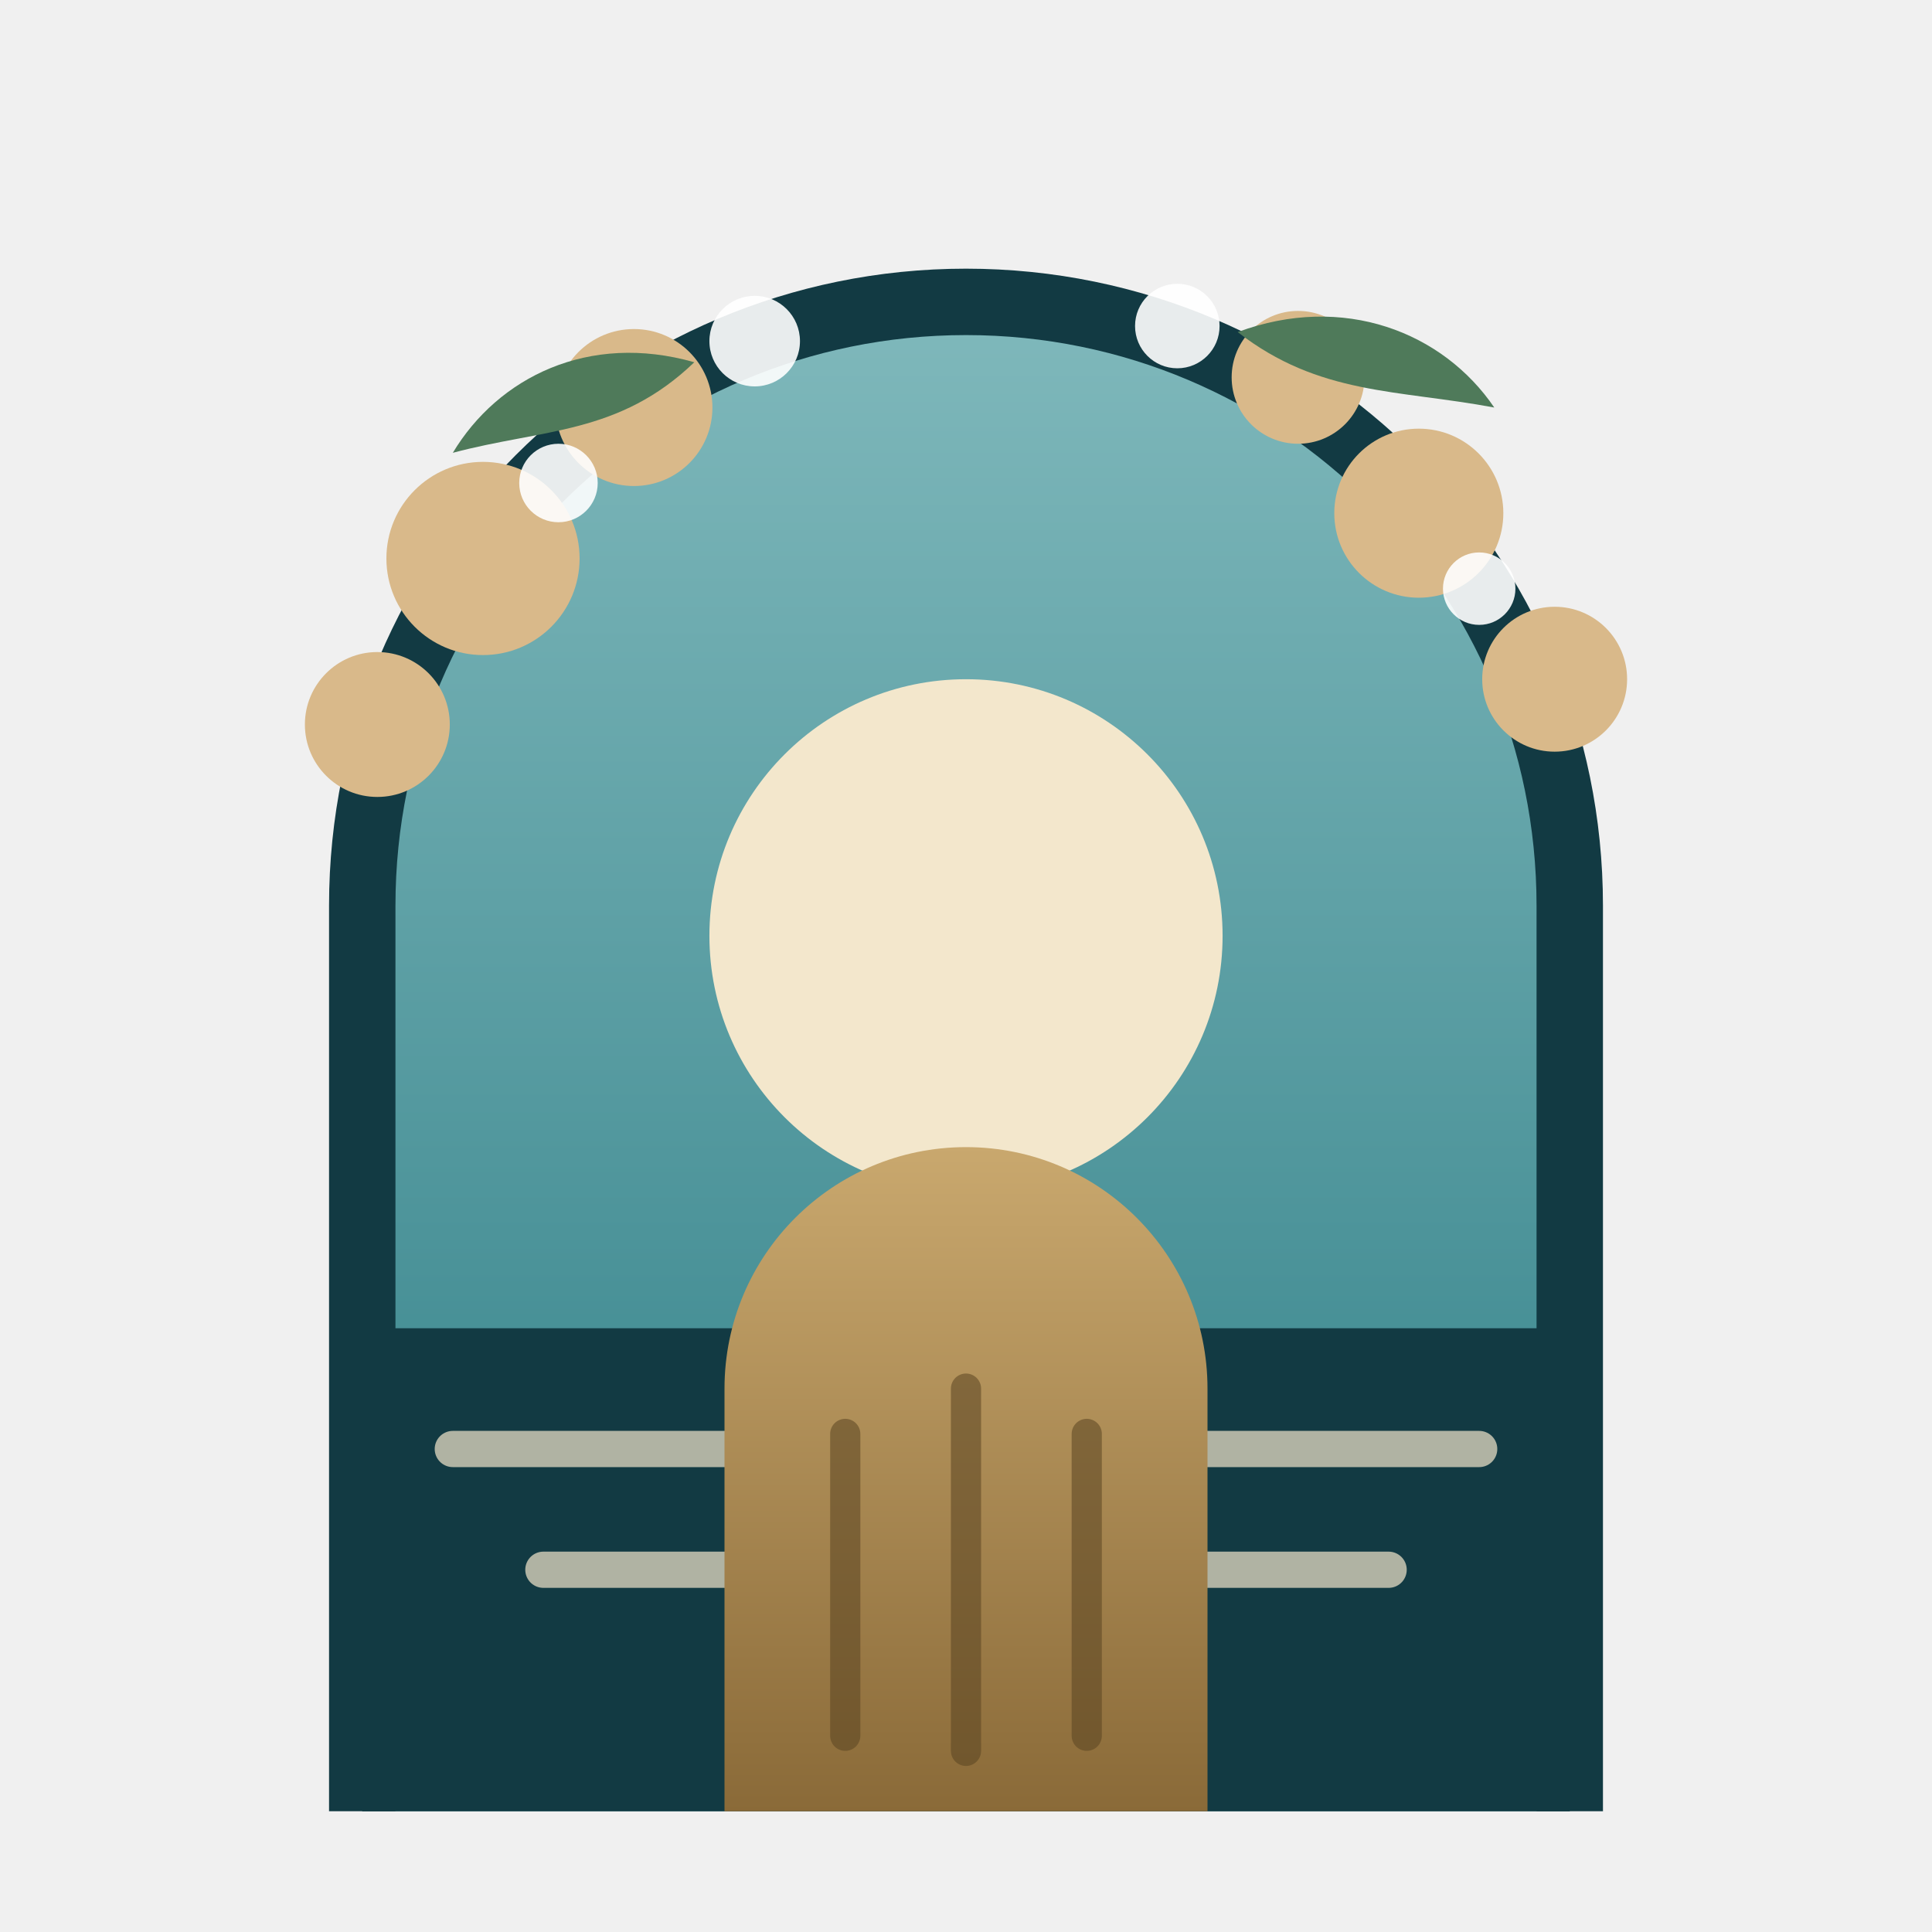
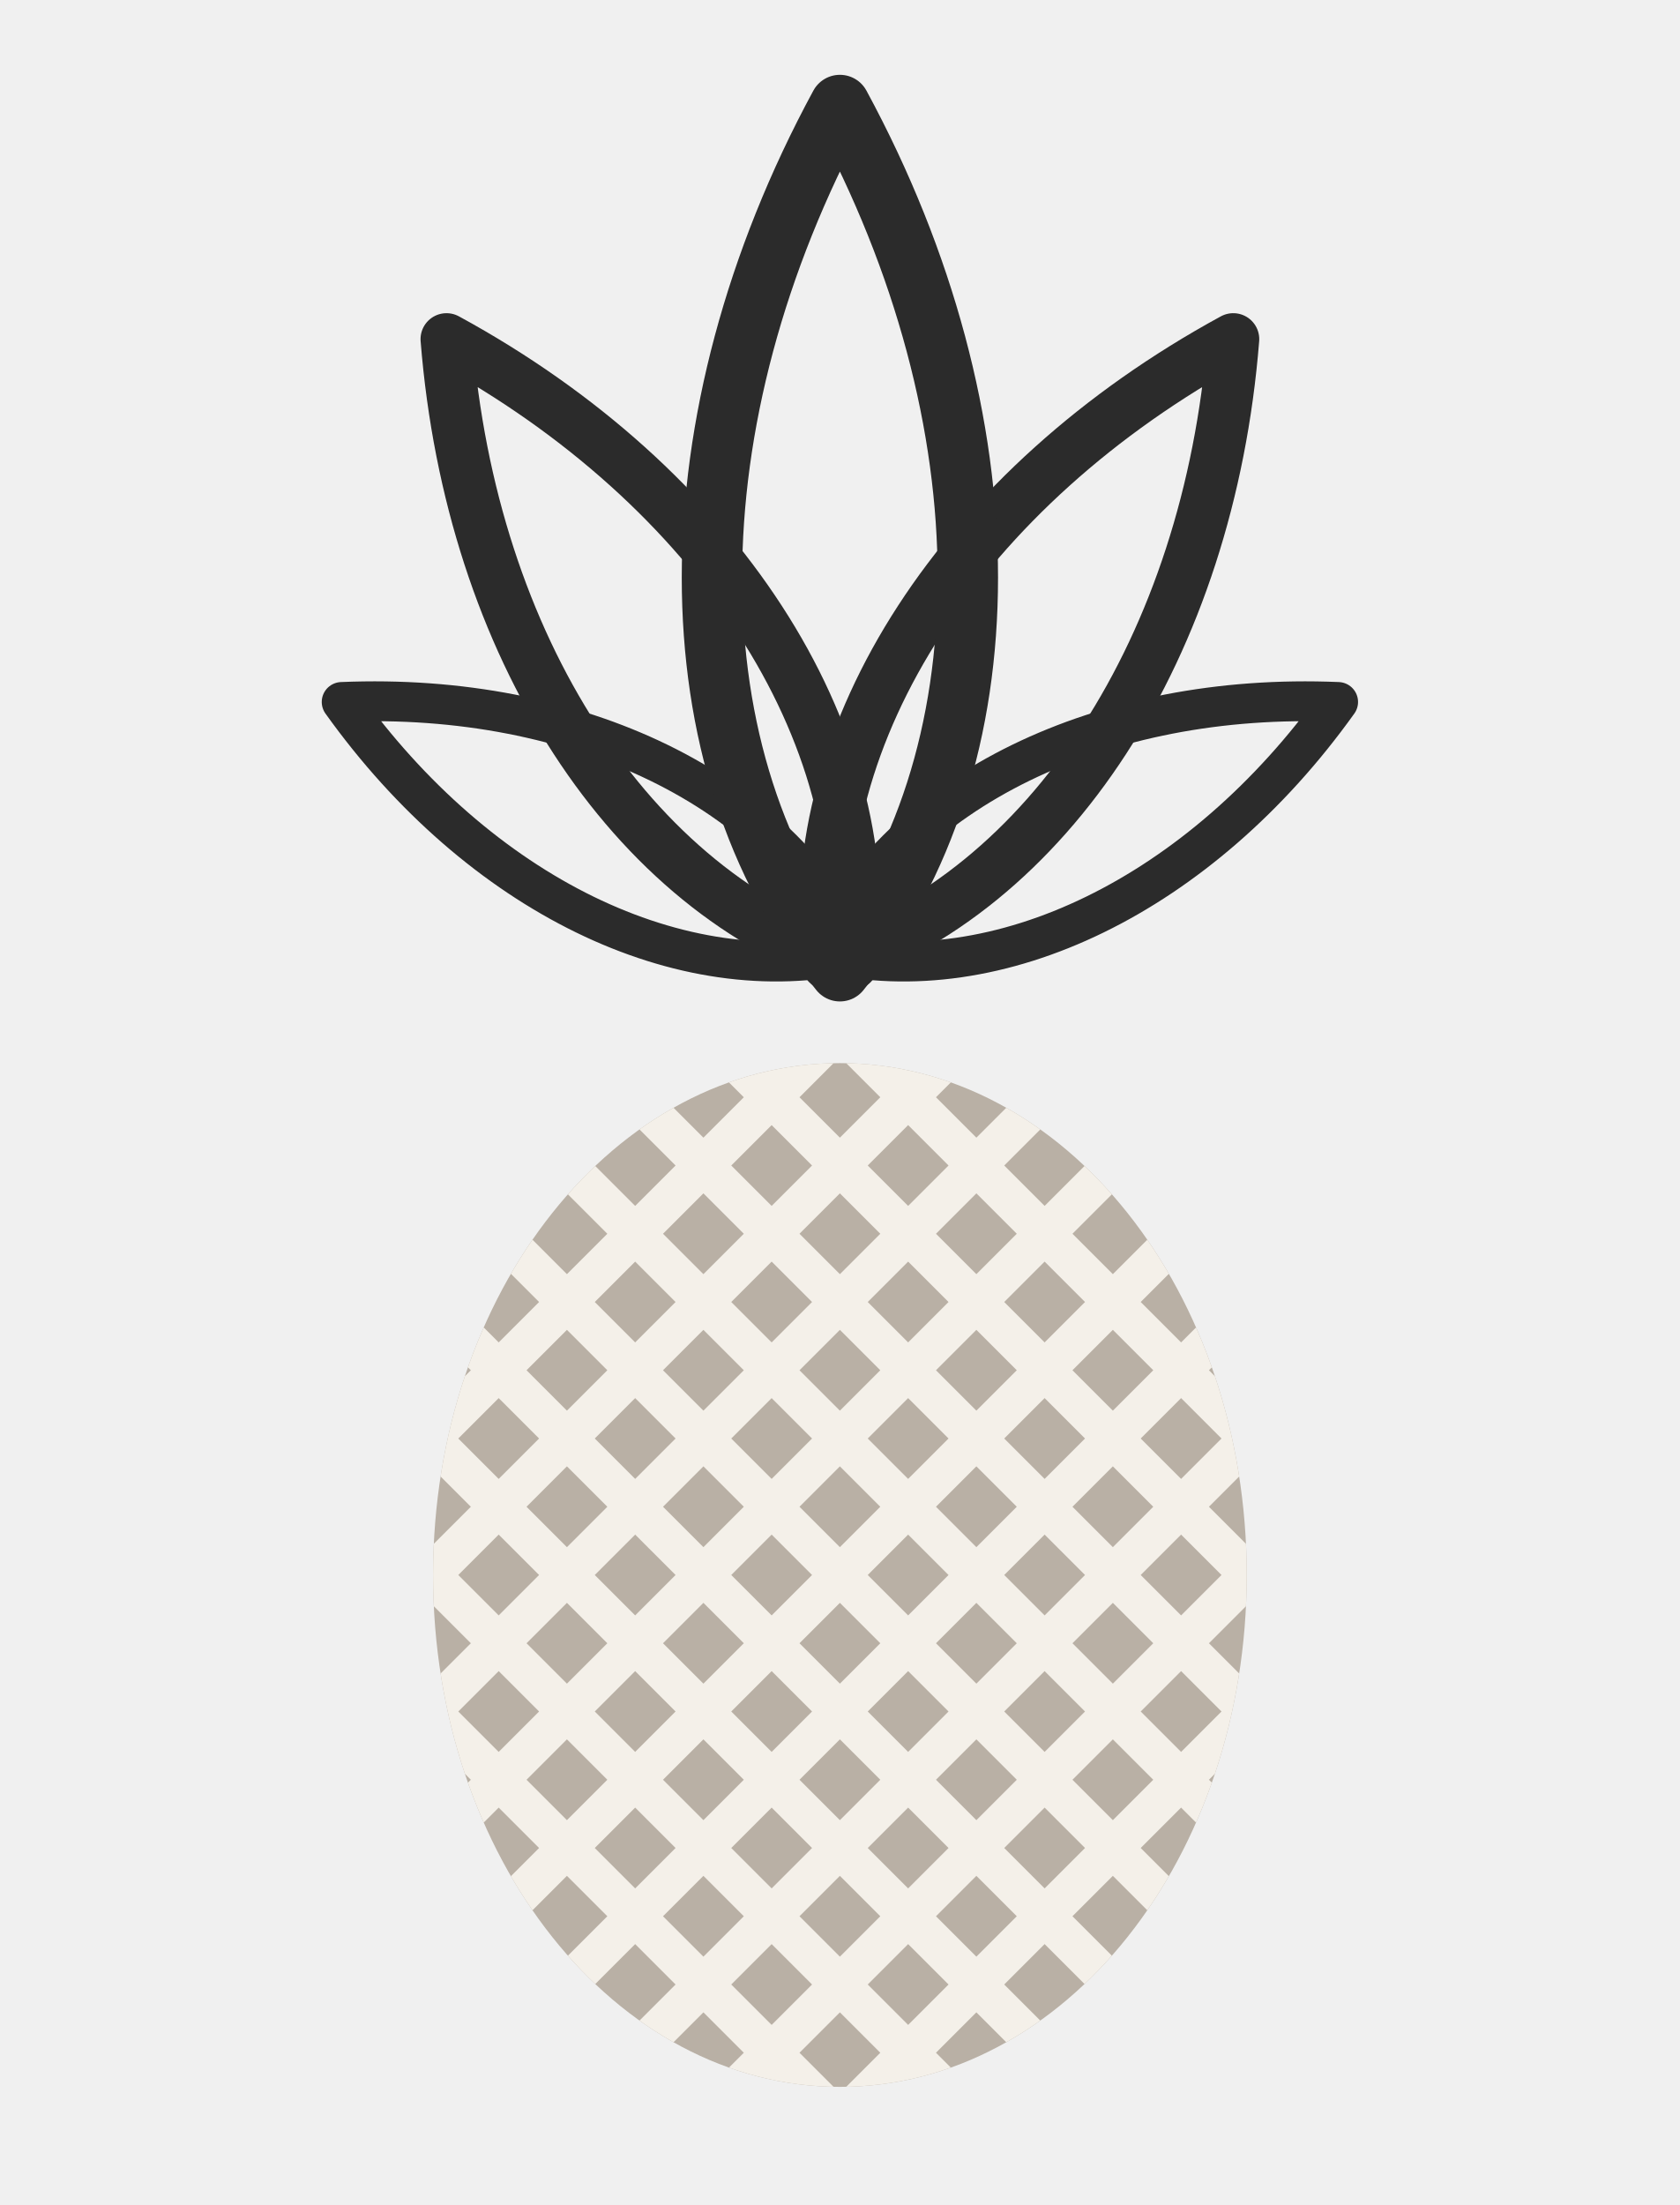
- <svg xmlns="http://www.w3.org/2000/svg" viewBox="0 0 64 64" width="512" height="512">
+ <svg xmlns="http://www.w3.org/2000/svg" viewBox="0 0 64 84" width="512" height="672">
  <defs>
-     <linearGradient id="hs-sky" x1="0" y1="0" x2="0" y2="1">
-       <stop offset="0" stop-color="#7FB8BB" />
-       <stop offset="1" stop-color="#2E7E86" />
-     </linearGradient>
-     <linearGradient id="hs-door" x1="0" y1="0" x2="0" y2="1">
-       <stop offset="0" stop-color="#C9A86E" />
-       <stop offset="1" stop-color="#8A6A38" />
-     </linearGradient>
+     <clipPath id="pn-clip">
+       <ellipse cx="32" cy="60" rx="15.5" ry="19.5" />
+     </clipPath>
  </defs>
-   <path d="M12 60V30a20 20 0 0 1 40 0v30z" fill="url(#hs-sky)" />
-   <circle cx="32" cy="31" r="8.5" fill="#F3E7CC" />
-   <path d="M12 44h40v16H12z" fill="#123A43" />
-   <path d="M15 48h34M18 52h28" stroke="#F3E7CC" stroke-width="1.2" stroke-linecap="round" opacity=".7" />
-   <path d="M24 60V46a8 8 0 0 1 16 0v14z" fill="url(#hs-door)" />
-   <path d="M28 47.5v10M32 46v12M36 47.5v10" stroke="#5A4320" stroke-width="1" stroke-linecap="round" opacity=".55" />
-   <path d="M12 60V30a20 20 0 0 1 40 0v30" fill="none" stroke="#123A43" stroke-width="2.2" />
-   <g fill="#D9B98A">
-     <circle cx="16" cy="18.5" r="3.2" />
-     <circle cx="21" cy="13.5" r="2.6" />
-     <circle cx="12.5" cy="24" r="2.4" />
-     <circle cx="47" cy="17" r="2.8" />
-     <circle cx="51.5" cy="22.5" r="2.4" />
-     <circle cx="43" cy="12.5" r="2.2" />
-   </g>
-   <g fill="#FFFFFF" opacity=".9">
-     <circle cx="18.5" cy="16" r="1.3" />
-     <circle cx="49" cy="19.5" r="1.2" />
-     <circle cx="25" cy="11.3" r="1.5" />
-     <circle cx="39" cy="10.8" r="1.4" />
-   </g>
-   <g fill="#4F7A5A">
-     <path d="M23 12c-3.5-1-6.5.5-8 3 3-.8 5.5-.6 8-3z" />
-     <path d="M41 11c3.5-1.3 6.8 0 8.5 2.5-3.2-.6-5.8-.4-8.5-2.5z" />
+   <g color="#2B2B2B">
+     <g fill="none" stroke="currentColor" stroke-width="2.3" stroke-linejoin="round">
+       <path d="M32 37C25.5 29 25.5 16 32 4C38.5 16 38.5 29 32 37Z" transform="rotate(-64 32 36) translate(32 36) scale(0.66) translate(-32 -36)" />
+       <path d="M32 37C25.5 29 25.5 16 32 4C38.5 16 38.5 29 32 37Z" transform="rotate(64 32 36) translate(32 36) scale(0.66) translate(-32 -36)" />
+       <path d="M32 37C25.5 29 25.5 16 32 4C38.5 16 38.5 29 32 37Z" transform="rotate(-33 32 36) translate(32 36) scale(0.86) translate(-32 -36)" />
+       <path d="M32 37C25.5 29 25.5 16 32 4C38.5 16 38.5 29 32 37Z" transform="rotate(33 32 36) translate(32 36) scale(0.86) translate(-32 -36)" />
+       <path d="M32 37C25.5 29 25.5 16 32 4C38.5 16 38.5 29 32 37Z" transform="rotate(0 32 36) translate(32 36) scale(1) translate(-32 -36)" />
+     </g>
+     <ellipse cx="32" cy="60" rx="15.5" ry="19.5" fill="#B9B0A5" />
+     <path clip-path="url(#pn-clip)" d="M-54.4 36L-6.4 84M-6.4 36L-54.4 84M-49.2 36L-1.2 84M-1.2 36L-49.2 84M-44.0 36L4.0 84M4.0 36L-44.0 84M-38.8 36L9.2 84M9.2 36L-38.8 84M-33.6 36L14.4 84M14.4 36L-33.6 84M-28.4 36L19.6 84M19.6 36L-28.4 84M-23.2 36L24.8 84M24.8 36L-23.2 84M-18.0 36L30.0 84M30.0 36L-18.0 84M-12.8 36L35.2 84M35.2 36L-12.8 84M-7.6 36L40.4 84M40.4 36L-7.6 84M-2.4 36L45.6 84M45.6 36L-2.4 84M2.8 36L50.8 84M50.8 36L2.8 84M8.0 36L56.0 84M56.0 36L8.0 84M13.2 36L61.2 84M61.2 36L13.2 84M18.4 36L66.4 84M66.4 36L18.4 84M23.6 36L71.6 84M71.6 36L23.6 84M28.8 36L76.8 84M76.8 36L28.8 84M34.0 36L82.0 84M82.0 36L34.0 84M39.2 36L87.2 84M87.2 36L39.2 84M44.4 36L92.4 84M92.4 36L44.4 84M49.6 36L97.6 84M97.6 36L49.6 84M54.8 36L102.8 84M102.8 36L54.8 84M60.0 36L108.0 84M108.0 36L60.0 84M65.2 36L113.2 84M113.2 36L65.2 84M70.4 36L118.4 84M118.4 36L70.4 84" stroke="#F4F0E9" stroke-width="1.5" fill="none" />
  </g>
</svg>
